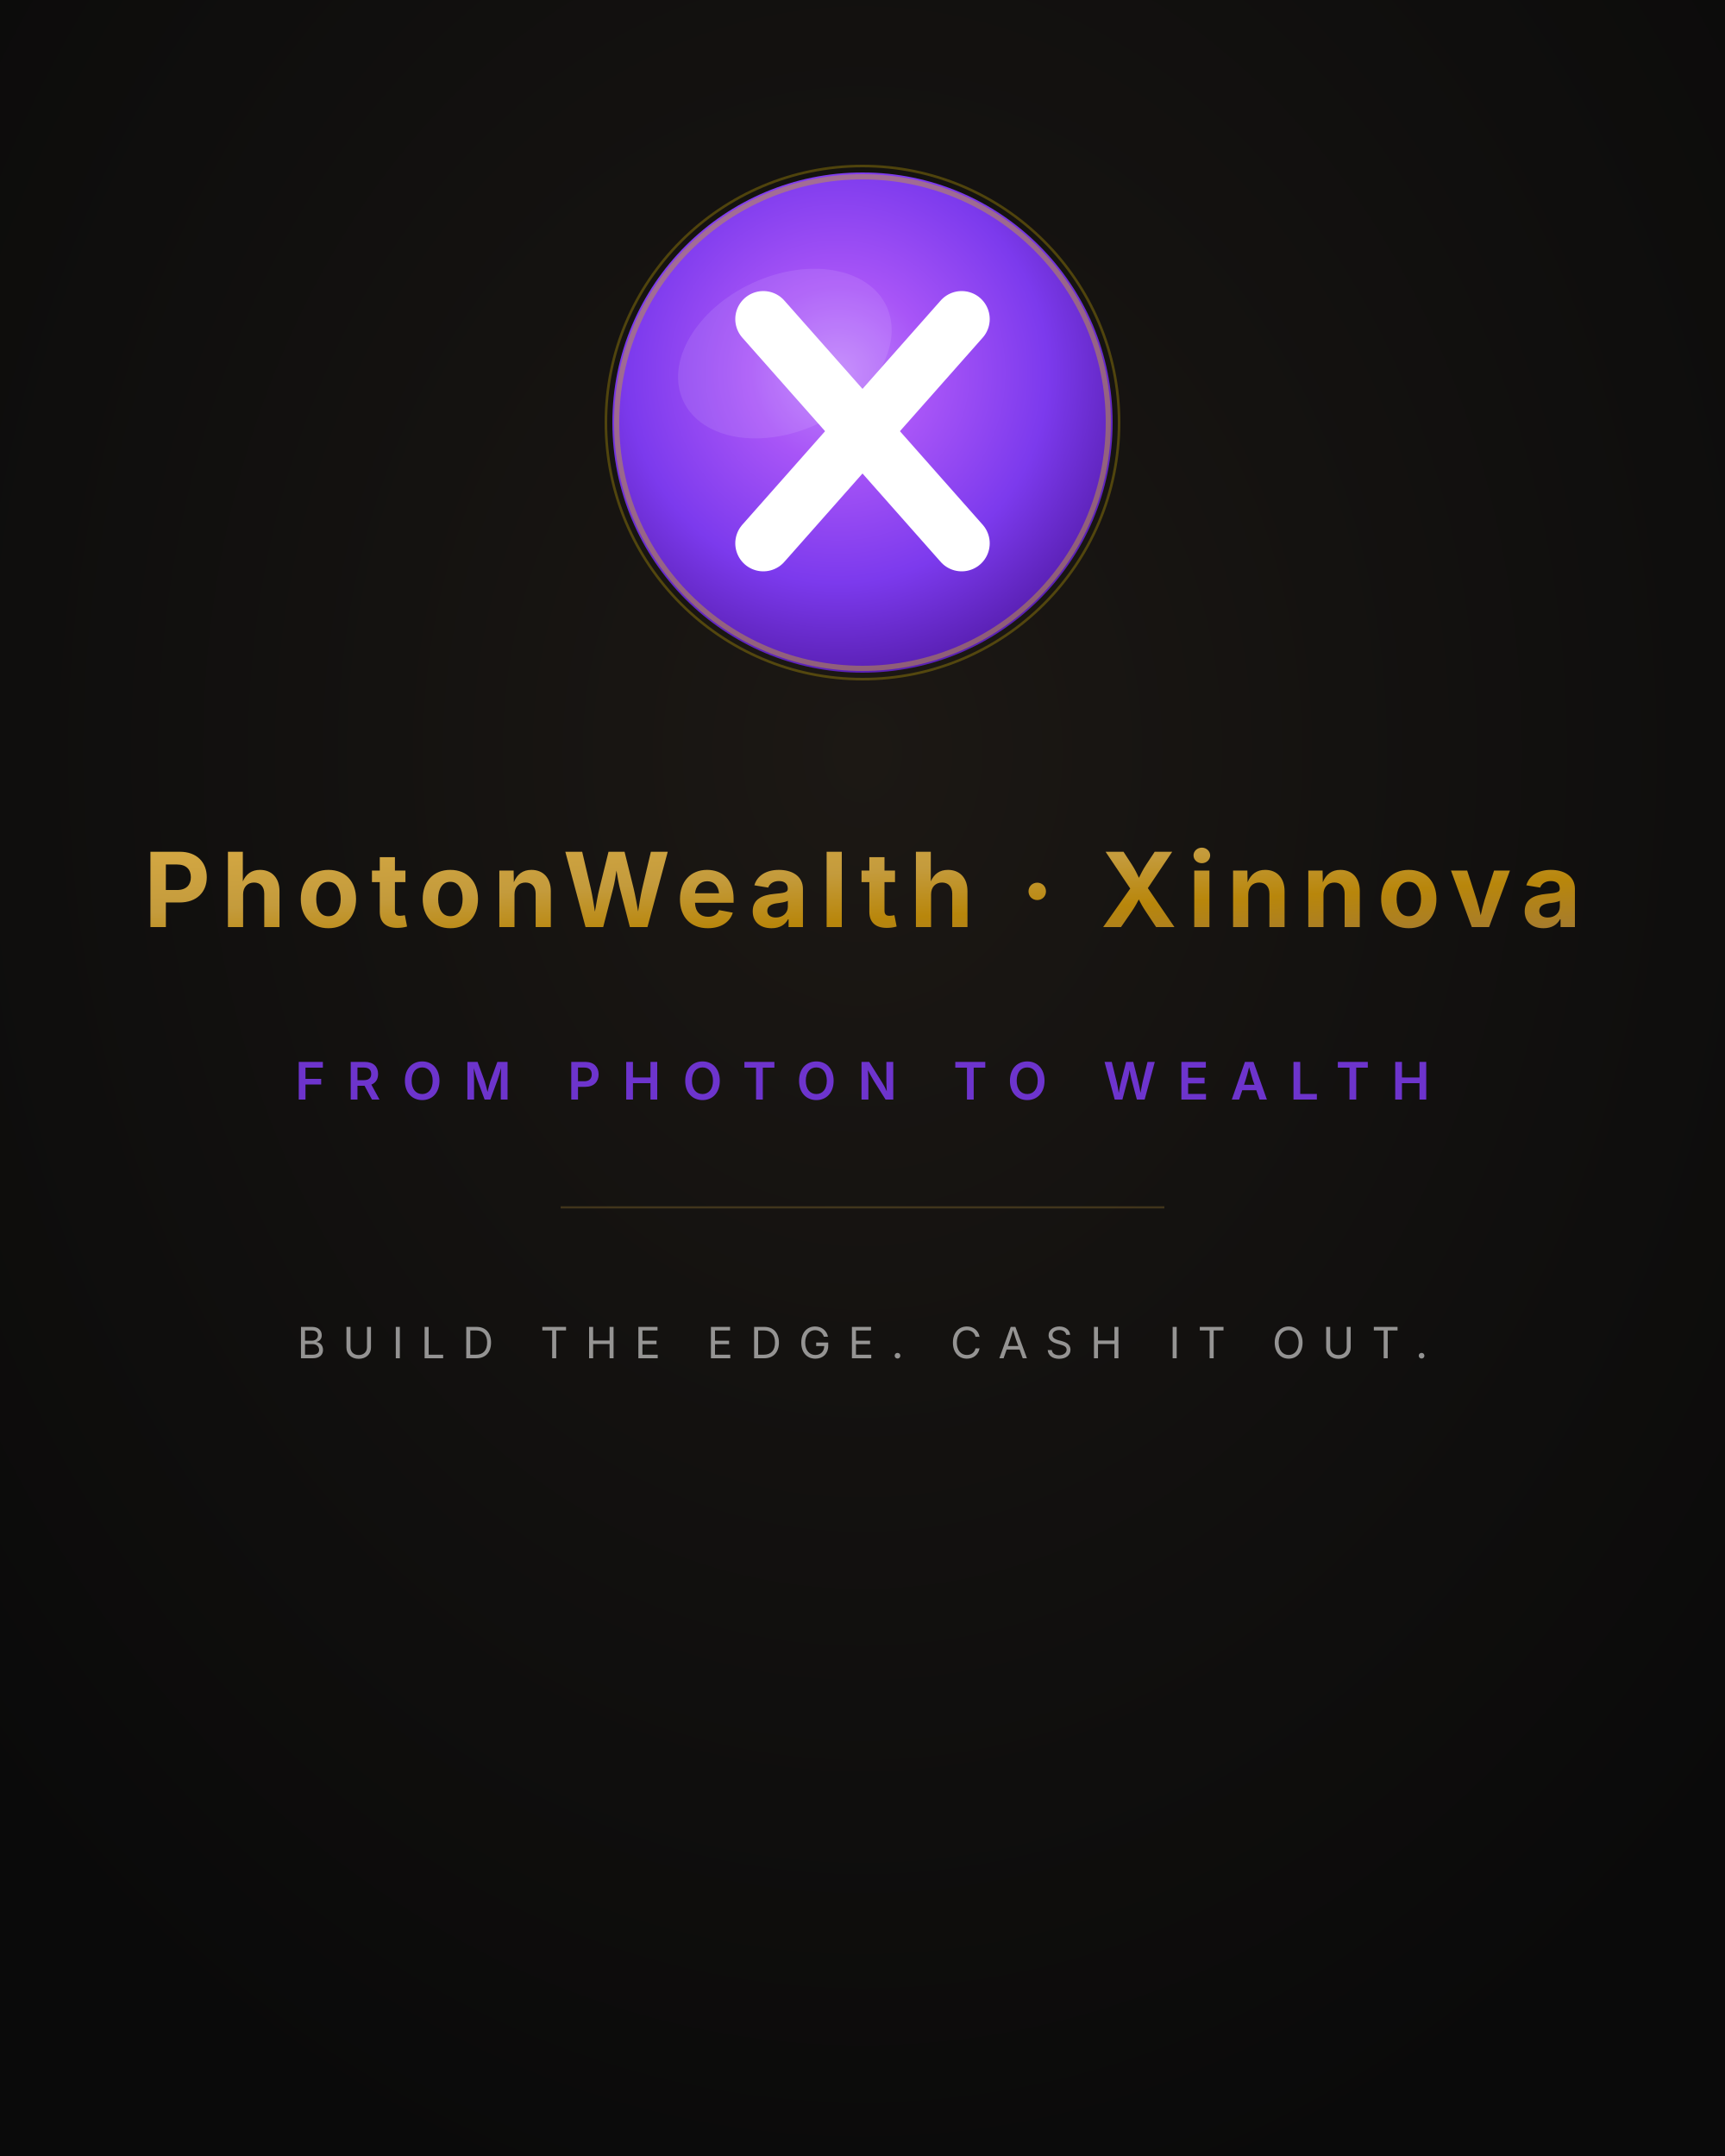
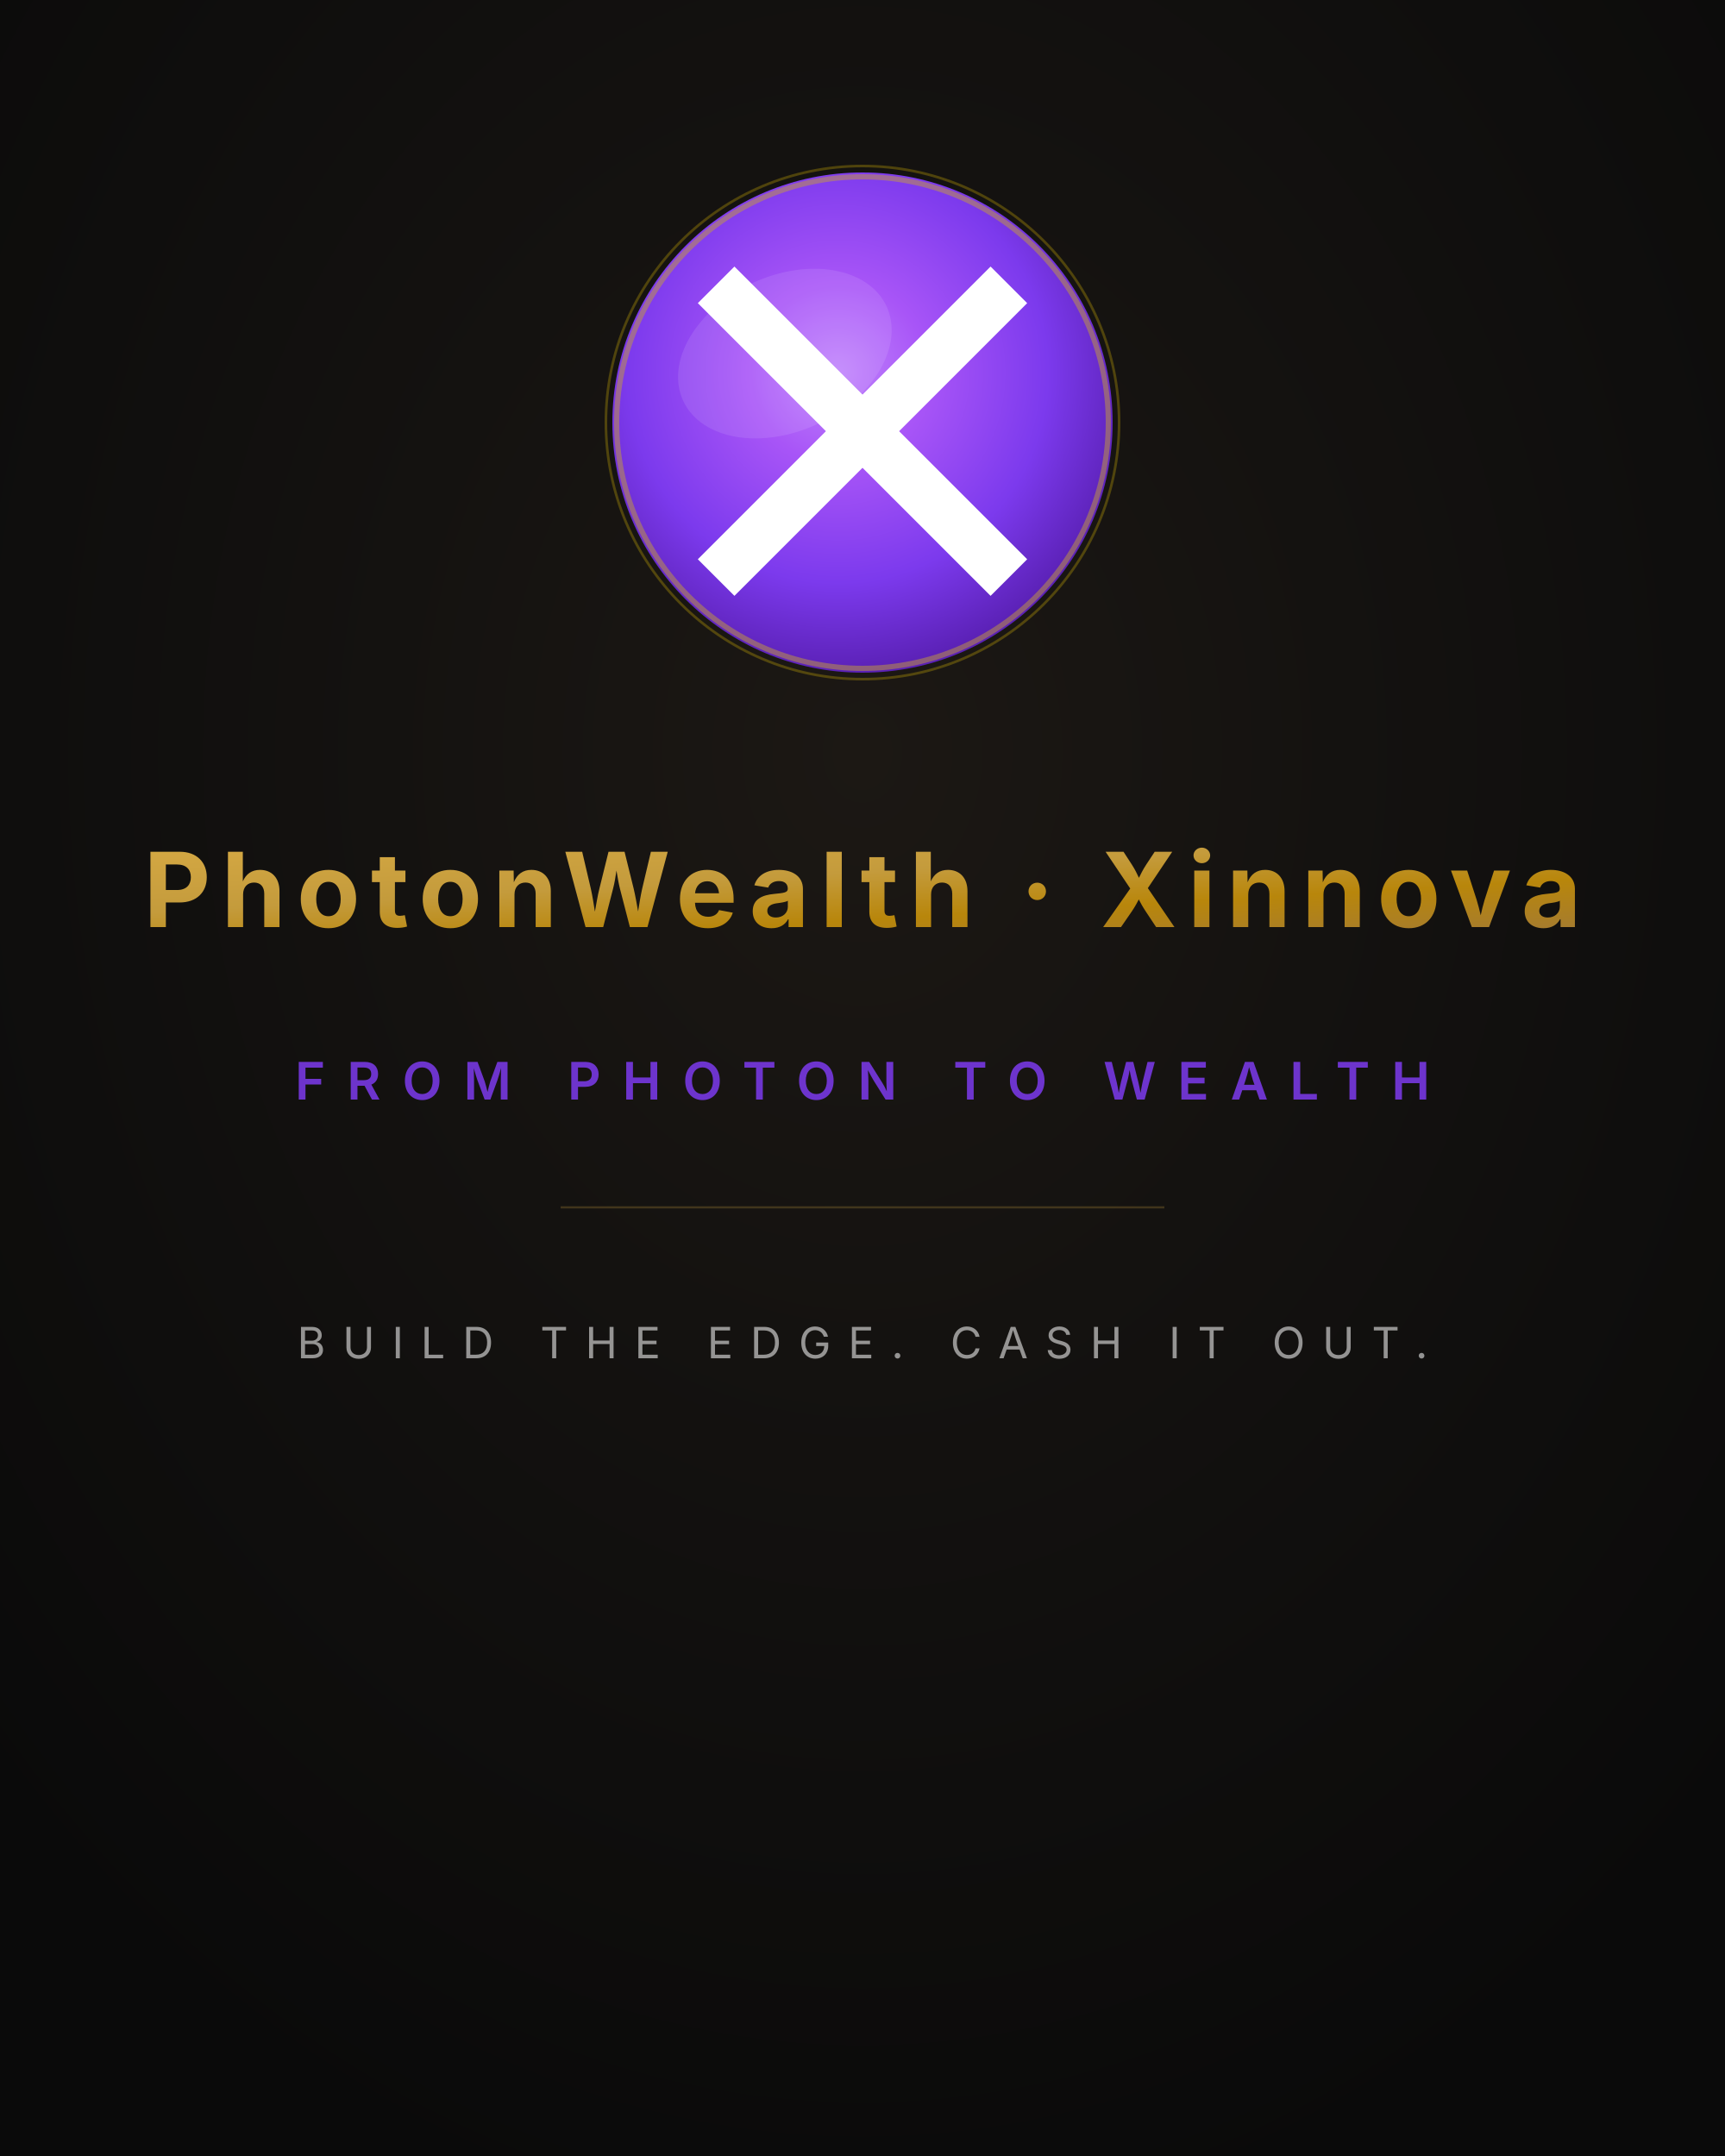
<svg xmlns="http://www.w3.org/2000/svg" viewBox="0 0 400 500" width="400" height="500">
  <defs>
    <radialGradient id="bg-light" cx="50%" cy="35%" r="70%">
      <stop offset="0%" style="stop-color:#1C1814;stop-opacity:1" />
      <stop offset="40%" style="stop-color:#141210;stop-opacity:1" />
      <stop offset="100%" style="stop-color:#0A0A0A;stop-opacity:1" />
    </radialGradient>
    <radialGradient id="purple-badge" cx="45%" cy="40%" r="60%">
      <stop offset="0%" style="stop-color:#C084FC;stop-opacity:1" />
      <stop offset="30%" style="stop-color:#A855F7;stop-opacity:1" />
      <stop offset="70%" style="stop-color:#7C3AED;stop-opacity:1" />
      <stop offset="100%" style="stop-color:#5B21B6;stop-opacity:1" />
    </radialGradient>
    <linearGradient id="gold-text" x1="0%" y1="0%" x2="100%" y2="100%">
      <stop offset="0%" style="stop-color:#D4A843;stop-opacity:1" />
      <stop offset="40%" style="stop-color:#C49B3C;stop-opacity:1" />
      <stop offset="70%" style="stop-color:#B8860B;stop-opacity:1" />
      <stop offset="100%" style="stop-color:#A67C2E;stop-opacity:1" />
    </linearGradient>
  </defs>
  <rect x="0" y="0" width="400" height="500" fill="url(#bg-light)" />
  <g transform="translate(200, 98)">
    <circle cx="0" cy="0" r="58" fill="url(#purple-badge)" />
    <ellipse cx="-18" cy="-16" rx="26" ry="18" fill="#FFFFFF" opacity="0.1" transform="rotate(-25, -18, -16)" />
    <circle cx="0" cy="0" r="57" fill="none" stroke="#C49B3C" stroke-width="1.2" opacity="0.5" />
    <circle cx="0" cy="0" r="59.5" fill="none" stroke="#FFD700" stroke-width="0.6" opacity="0.25" />
-     <g transform="translate(0, 2)">
-       <path d="M-23,-26 L23,26" stroke="#FFFFFF" stroke-width="13" stroke-linecap="round" />
-       <path d="M23,-26 L-23,26" stroke="#FFFFFF" stroke-width="13" stroke-linecap="round" />
+     <g transform="translate(0, 2) rotate(45)">
+       <rect x="-48" y="-6" width="96" height="12" fill="#FFFFFF" />
+       <rect x="-6" y="-48" width="12" height="96" fill="#FFFFFF" />
    </g>
  </g>
  <text x="200" y="215" text-anchor="middle" font-family="'Inter','Helvetica Neue',Arial,sans-serif" font-size="24" font-weight="700" letter-spacing="2.5" fill="url(#gold-text)">PhotonWealth · Xinnova</text>
  <text x="200" y="255" text-anchor="middle" font-family="'Inter','Helvetica Neue',Arial,sans-serif" font-size="12" font-weight="600" letter-spacing="5" fill="#7C3AED" opacity="0.85">FROM PHOTON TO WEALTH</text>
  <line x1="130" y1="280" x2="270" y2="280" stroke="#C49B3C" stroke-width="0.5" opacity="0.25" />
  <text x="200" y="315" text-anchor="middle" font-family="'Inter','Helvetica Neue',Arial,sans-serif" font-size="10" font-weight="400" letter-spacing="4" fill="#FFFFFF" opacity="0.55">BUILD THE EDGE. CASH IT OUT.</text>
</svg>
